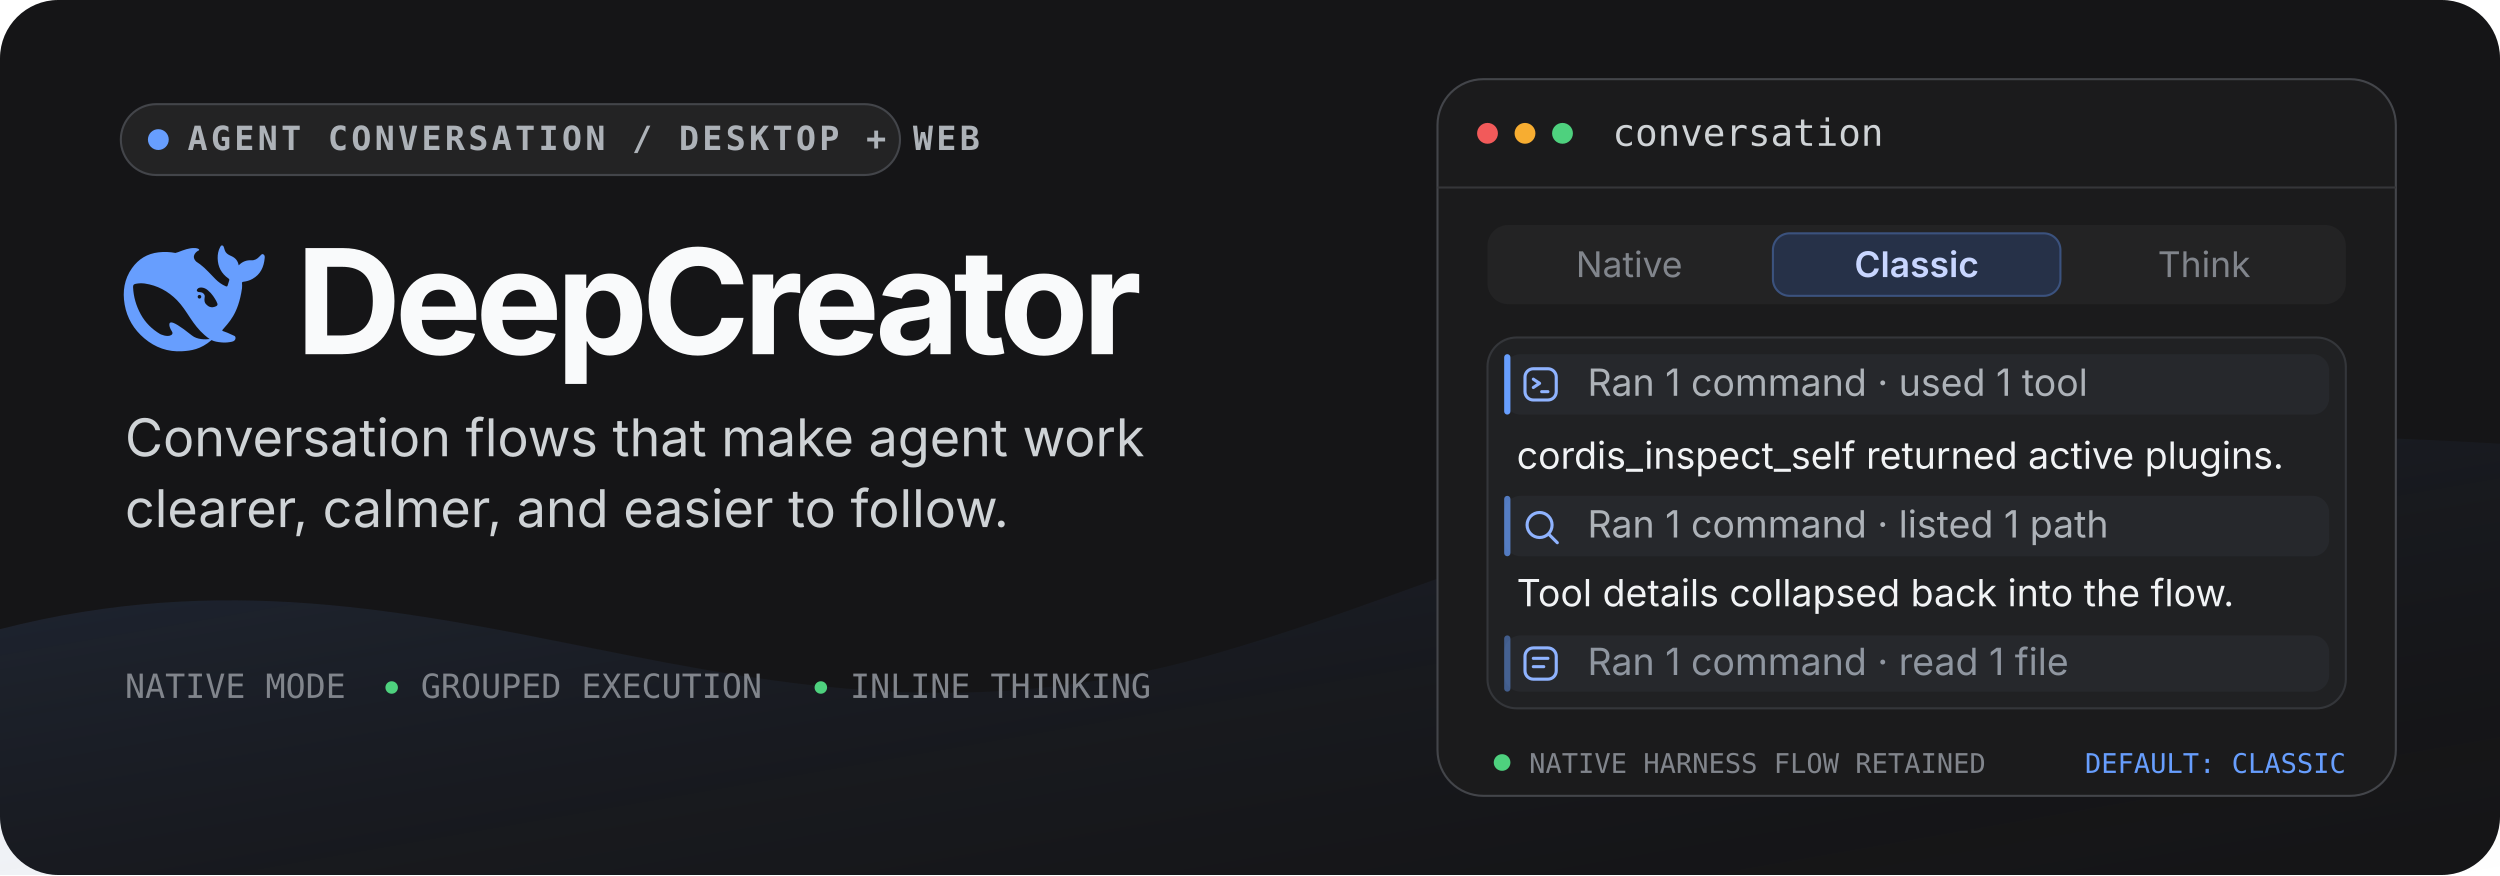
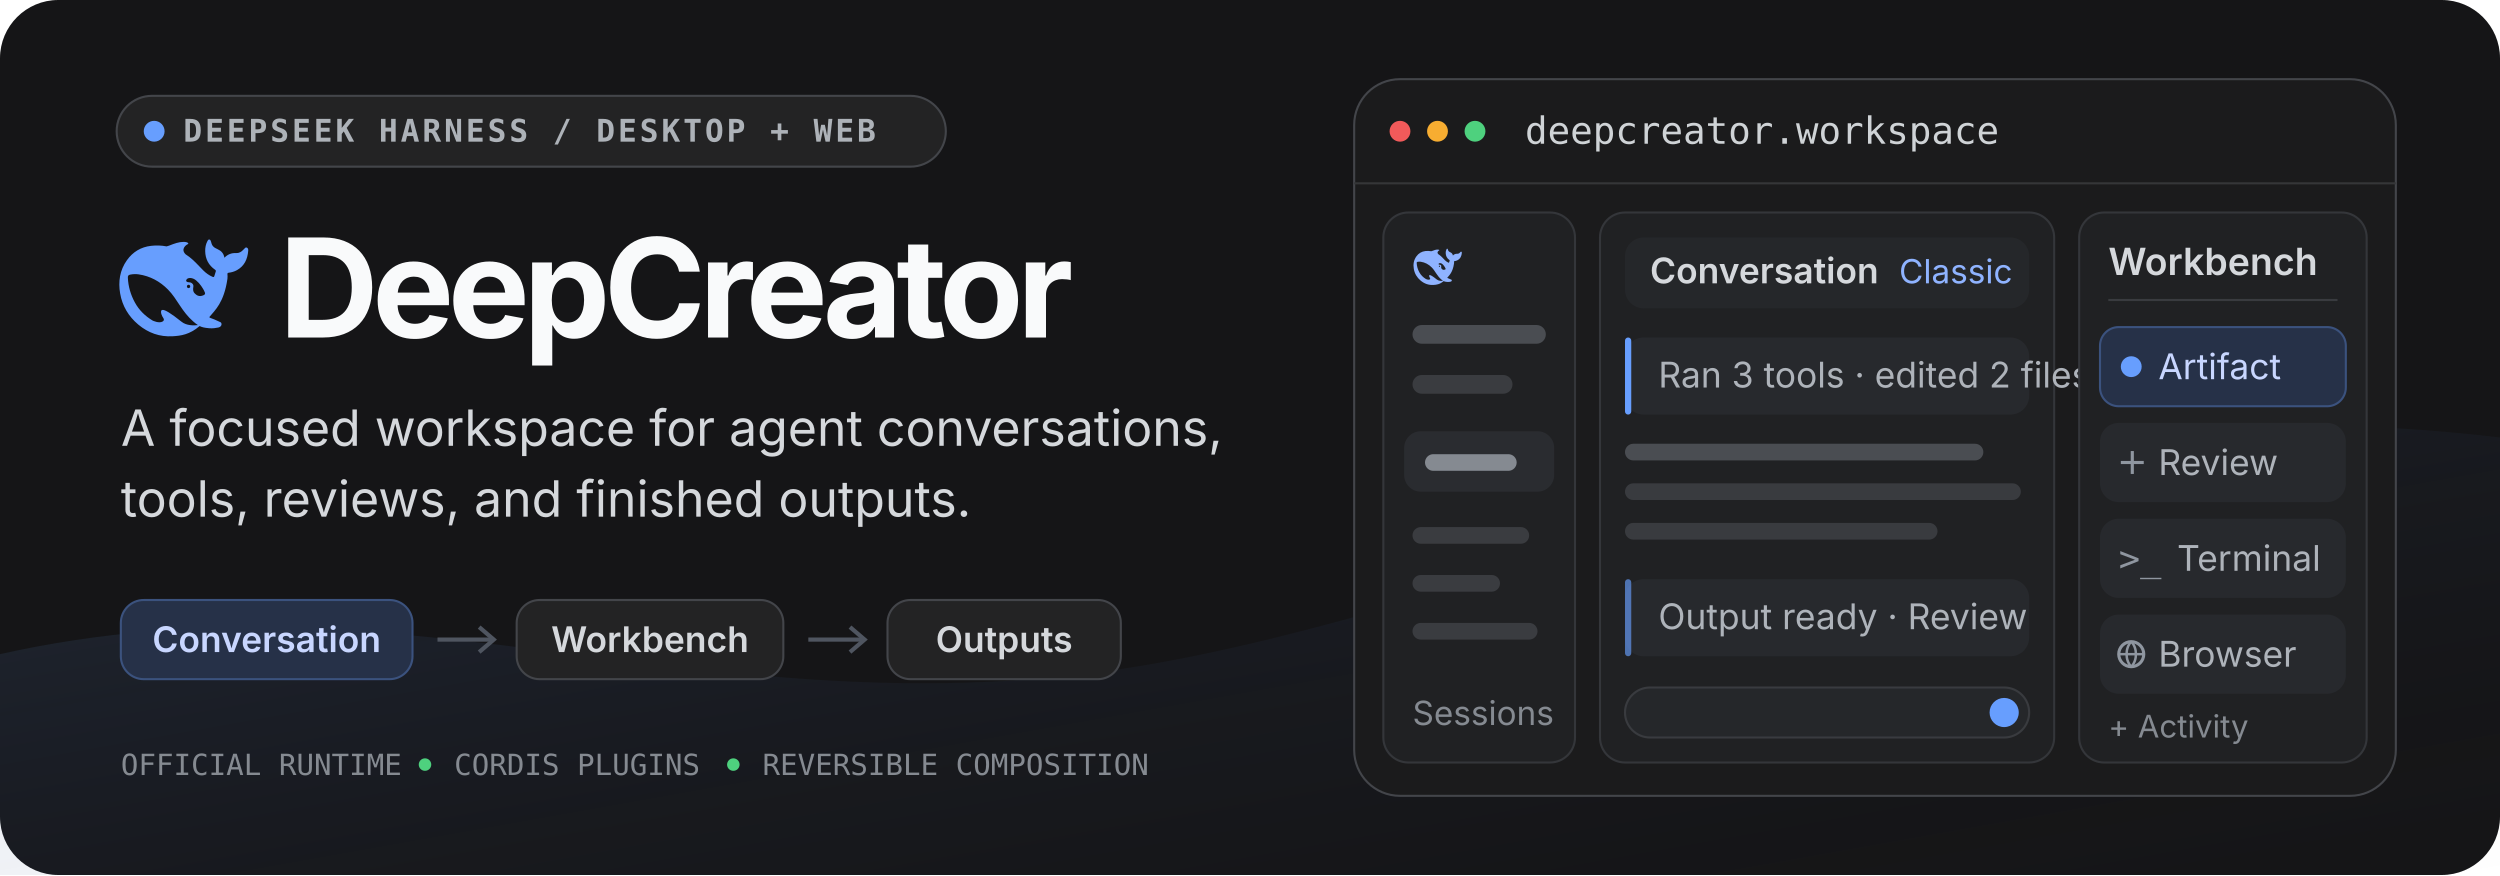
<svg xmlns="http://www.w3.org/2000/svg" width="1200" height="420" viewBox="0 0 1200 420" role="img" aria-labelledby="title desc">
  <defs>
    <linearGradient id="blue-wash" x1="0" y1="0" x2="1" y2="1">
      <stop offset="0" stop-color="#679efe" stop-opacity="0.16" />
      <stop offset="1" stop-color="#151517" stop-opacity="0" />
    </linearGradient>
    <symbol id="deepseek-whale" viewBox="0 0 50 50">
      <path d="M48.835 10.048C48.323 9.792 48.102 10.28 47.803 10.528C47.701 10.608 47.614 10.712 47.527 10.808C46.779 11.624 45.905 12.16 44.762 12.096C43.092 12 41.666 12.536 40.406 13.84C40.138 12.232 39.248 11.272 37.893 10.656C37.184 10.336 36.467 10.016 35.97 9.32C35.623 8.824 35.529 8.272 35.356 7.728C35.246 7.4 35.135 7.064 34.765 7.008C34.363 6.944 34.206 7.288 34.048 7.576C33.418 8.752 33.173 10.048 33.197 11.36C33.252 14.312 34.474 16.664 36.9 18.336C37.176 18.528 37.247 18.72 37.16 19C36.995 19.576 36.797 20.136 36.624 20.712C36.514 21.08 36.349 21.16 35.962 21C34.631 20.432 33.481 19.592 32.464 18.576C30.739 16.872 29.179 14.992 27.233 13.52C26.776 13.176 26.319 12.856 25.847 12.552C23.862 10.584 26.107 8.968 26.627 8.776C27.17 8.576 26.816 7.888 25.059 7.896C23.302 7.904 21.695 8.504 19.647 9.304C19.348 9.424 19.032 9.512 18.709 9.584C16.85 9.224 14.92 9.144 12.903 9.376C9.106 9.808 6.073 11.64 3.843 14.768C1.165 18.528 0.534 22.8 1.307 27.256C2.118 31.952 4.466 35.84 8.074 38.88C11.816 42.032 16.125 43.576 21.041 43.28C24.027 43.104 27.352 42.696 31.102 39.456C32.047 39.936 33.04 40.128 34.686 40.272C35.955 40.392 37.176 40.208 38.121 40.008C39.602 39.688 39.499 38.288 38.964 38.032C34.623 35.968 35.576 36.808 34.71 36.128C36.916 33.464 40.24 30.696 41.54 21.728C41.643 21.016 41.556 20.568 41.54 19.992C41.532 19.64 41.611 19.504 42.005 19.464C43.092 19.336 44.148 19.032 45.117 18.488C47.929 16.92 49.064 14.344 49.331 11.256C49.371 10.784 49.324 10.296 48.835 10.048ZM24.326 37.84C20.12 34.464 18.079 33.352 17.236 33.4C16.448 33.448 16.59 34.368 16.763 34.968C16.944 35.56 17.181 35.968 17.512 36.488C17.74 36.832 17.898 37.344 17.283 37.728C15.928 38.584 13.573 37.44 13.462 37.384C10.721 35.736 8.428 33.56 6.813 30.584C5.253 27.72 4.348 24.648 4.198 21.368C4.158 20.576 4.387 20.296 5.159 20.152C6.175 19.96 7.223 19.92 8.239 20.072C12.533 20.712 16.189 22.672 19.253 25.776C21.002 27.544 22.325 29.656 23.689 31.72C25.138 33.912 26.698 36 28.683 37.712C29.384 38.312 29.943 38.768 30.479 39.104C28.864 39.288 26.17 39.328 24.326 37.84ZM26.343 24.6C26.343 24.248 26.619 23.968 26.966 23.968C27.044 23.968 27.115 23.984 27.178 24.008C27.265 24.04 27.344 24.088 27.407 24.16C27.517 24.272 27.58 24.432 27.58 24.6C27.58 24.952 27.304 25.232 26.957 25.232C26.611 25.232 26.343 24.952 26.343 24.6ZM32.606 27.88C32.205 28.048 31.803 28.192 31.416 28.208C30.818 28.24 30.164 27.992 29.81 27.688C29.258 27.216 28.864 26.952 28.699 26.128C28.628 25.776 28.668 25.232 28.73 24.92C28.872 24.248 28.714 23.816 28.25 23.424C27.872 23.104 27.391 23.016 26.863 23.016C26.666 23.016 26.485 22.928 26.351 22.856C26.13 22.744 25.949 22.464 26.123 22.12C26.178 22.008 26.446 21.736 26.509 21.688C27.226 21.272 28.053 21.408 28.817 21.72C29.526 22.016 30.061 22.56 30.834 23.328C31.622 24.256 31.763 24.512 32.212 25.208C32.567 25.752 32.89 26.312 33.11 26.952C33.245 27.352 33.071 27.68 32.606 27.88Z" fill="currentColor" />
    </symbol>
  </defs>
  <rect width="1200" height="420" rx="28" fill="#151517" />
-   <path d="M0 302C214 247 356 378 579 315C739 270 834 191 1200 213V420H0Z" fill="url(#blue-wash)" />
-   <g id="title-block" transform="translate(58 50)">
-     <g font-family="ui-monospace, SFMono-Regular, Menlo, Consolas, monospace" font-size="16" font-weight="600" letter-spacing="1.6">
-       <rect width="374" height="34" rx="17" fill="#232324" stroke="#43454a" />
+   <path d="M0 314C196 270 348 356 557 318C744 284 930 178 1200 210V420H0Z" fill="url(#blue-wash)" />
+   <g id="title-block" transform="translate(56 46)">
+     <g font-family="ui-monospace, SFMono-Regular, Menlo, Consolas, monospace" font-size="15" font-weight="600" letter-spacing="1.4">
+       <rect width="398" height="34" rx="17" fill="#232324" stroke="#43454a" />
      <circle cx="18" cy="17" r="5" fill="#679efe" />
-       <text x="32" y="22" fill="#adb2b8">AGENT CONVERSATION / DESKTOP + WEB</text>
+       <text x="32" y="22" fill="#adb2b8">DEEPSEEK HARNESS / DESKTOP + WEB</text>
    </g>
-     <use href="#deepseek-whale" x="0" y="58" width="70" height="70" color="#679efe" />
-     <text x="84" y="120" fill="#f9fafb" font-family="-apple-system, BlinkMacSystemFont, 'Segoe UI', 'PingFang SC', sans-serif" font-size="70" font-weight="700" letter-spacing="-3">DeepCreator</text>
-     <text x="2" y="169" fill="#cfd3d6" font-family="-apple-system, BlinkMacSystemFont, 'Segoe UI', 'PingFang SC', sans-serif" font-size="25">Conversation flows that make agent work</text>
-     <text x="2" y="203" fill="#cfd3d6" font-family="-apple-system, BlinkMacSystemFont, 'Segoe UI', 'PingFang SC', sans-serif" font-size="25">clearer, calmer, and easier to follow.</text>
-     <g transform="translate(2 285)" font-family="ui-monospace, SFMono-Regular, Menlo, Consolas, monospace" font-size="16" fill="#81858c">
-       <text x="0" y="0">NATIVE MODE</text>
-       <circle cx="128" cy="-5" r="3" fill="#4ed17e" />
-       <text x="142" y="0">GROUPED EXECUTION</text>
-       <circle cx="334" cy="-5" r="3" fill="#4ed17e" />
-       <text x="348" y="0">INLINE THINKING</text>
+     <use href="#deepseek-whale" x="0" y="60" width="64" height="64" color="#679efe" />
+     <text x="78" y="116" fill="#f9fafb" font-family="-apple-system, BlinkMacSystemFont, 'Segoe UI', 'PingFang SC', sans-serif" font-size="66" font-weight="700" letter-spacing="-3">DeepCreator</text>
+     <text x="2" y="168" fill="#d5d8dc" font-family="-apple-system, BlinkMacSystemFont, 'Segoe UI', 'PingFang SC', sans-serif" font-size="24">A focused workspace for agent conversations,</text>
+     <text x="2" y="202" fill="#d5d8dc" font-family="-apple-system, BlinkMacSystemFont, 'Segoe UI', 'PingFang SC', sans-serif" font-size="24">tools, reviews, and finished outputs.</text>
+     <g transform="translate(2 242)" font-family="-apple-system, BlinkMacSystemFont, 'Segoe UI', sans-serif" font-size="17" font-weight="600">
+       <rect width="140" height="38" rx="11" fill="#263148" stroke="#3b527e" />
+       <text x="70" y="25" text-anchor="middle" fill="#c8d6ff">Conversation</text>
+       <path d="M152 19h26" stroke="#4f5560" stroke-width="2" />
+       <path d="m172 13 7 6-7 6" fill="none" stroke="#4f5560" stroke-width="2" />
+       <rect x="190" width="128" height="38" rx="11" fill="#232324" stroke="#43454a" />
+       <text x="254" y="25" text-anchor="middle" fill="#d5d8dc">Workbench</text>
+       <path d="M330 19h26" stroke="#4f5560" stroke-width="2" />
+       <path d="m350 13 7 6-7 6" fill="none" stroke="#4f5560" stroke-width="2" />
+       <rect x="368" width="112" height="38" rx="11" fill="#232324" stroke="#43454a" />
+       <text x="424" y="25" text-anchor="middle" fill="#d5d8dc">Outputs</text>
+     </g>
+     <g transform="translate(2 326)" font-family="ui-monospace, SFMono-Regular, Menlo, Consolas, monospace" font-size="14" fill="#858a91">
+       <text x="0" y="0">OFFICIAL RUNTIME</text>
+       <circle cx="146" cy="-5" r="3" fill="#4ed17e" />
+       <text x="160" y="0">CORDIS PLUGINS</text>
+       <circle cx="294" cy="-5" r="3" fill="#4ed17e" />
+       <text x="308" y="0">REVERSIBLE COMPOSITION</text>
    </g>
  </g>
-   <g id="conversation-proof" transform="translate(690 38)">
-     <rect width="460" height="344" rx="22" fill="#1b1b1c" stroke="#43454a" />
-     <path d="M0 52H460" stroke="#353638" />
-     <circle cx="24" cy="26" r="5" fill="#f25a5a" />
-     <circle cx="42" cy="26" r="5" fill="#f7ad31" />
-     <circle cx="60" cy="26" r="5" fill="#4ed17e" />
-     <text x="84" y="32" fill="#cfd3d6" font-family="ui-monospace, SFMono-Regular, Menlo, Consolas, monospace" font-size="18">conversation</text>
-     <g transform="translate(24 70)" font-family="-apple-system, BlinkMacSystemFont, 'Segoe UI', 'PingFang SC', sans-serif">
-       <rect width="412" height="38" rx="10" fill="#232324" />
-       <g font-size="17" text-anchor="middle">
-         <text x="68" y="25" fill="#81858c">Native</text>
-         <rect x="137" y="4" width="138" height="30" rx="8" fill="#263148" stroke="#3b527e" />
-         <text x="206" y="25" fill="#c8d6ff" font-weight="600">Classic</text>
-         <text x="344" y="25" fill="#81858c">Think</text>
+   <g id="product-proof" transform="translate(650 38)" font-family="-apple-system, BlinkMacSystemFont, 'Segoe UI', 'PingFang SC', sans-serif">
+     <rect width="500" height="344" rx="22" fill="#1b1b1c" stroke="#43454a" />
+     <path d="M0 50H500" stroke="#353638" />
+     <circle cx="22" cy="25" r="5" fill="#f25a5a" />
+     <circle cx="40" cy="25" r="5" fill="#f7ad31" />
+     <circle cx="58" cy="25" r="5" fill="#4ed17e" />
+     <text x="82" y="31" fill="#cfd3d6" font-family="ui-monospace, SFMono-Regular, Menlo, Consolas, monospace" font-size="18">deepcreator.workspace</text>
+     <g transform="translate(14 64)">
+       <rect width="92" height="264" rx="12" fill="#202123" stroke="#34363a" />
+       <use href="#deepseek-whale" x="14" y="14" width="24" height="24" color="#8fb3ff" />
+       <rect x="14" y="54" width="64" height="9" rx="4.5" fill="#4a4d52" />
+       <rect x="14" y="78" width="48" height="9" rx="4.5" fill="#3a3c40" />
+       <rect x="10" y="105" width="72" height="29" rx="8" fill="#2a2c30" />
+       <rect x="20" y="116" width="44" height="8" rx="4" fill="#858a91" />
+       <rect x="14" y="151" width="56" height="8" rx="4" fill="#3a3c40" />
+       <rect x="14" y="174" width="42" height="8" rx="4" fill="#3a3c40" />
+       <rect x="14" y="197" width="60" height="8" rx="4" fill="#3a3c40" />
+       <text x="14" y="246" fill="#858a91" font-size="16">Sessions</text>
+     </g>
+     <g transform="translate(118 64)">
+       <rect width="218" height="264" rx="12" fill="#202123" stroke="#34363a" />
+       <rect x="12" y="12" width="194" height="34" rx="9" fill="#25272a" />
+       <text x="24" y="34" fill="#d5d8dc" font-size="17" font-weight="600">Conversation</text>
+       <text x="198" y="34" text-anchor="end" fill="#8fb3ff" font-size="16">Classic</text>
+       <rect x="12" y="60" width="194" height="37" rx="9" fill="#27292d" />
+       <rect x="12" y="60" width="3" height="37" rx="1.5" fill="#679efe" />
+       <text x="28" y="84" fill="#aeb3ba" font-size="17">Ran 3 tools · edited 2 files</text>
+       <rect x="12" y="111" width="172" height="8" rx="4" fill="#4a4d52" />
+       <rect x="12" y="130" width="190" height="8" rx="4" fill="#393b3f" />
+       <rect x="12" y="149" width="150" height="8" rx="4" fill="#393b3f" />
+       <rect x="12" y="176" width="194" height="37" rx="9" fill="#27292d" />
+       <rect x="12" y="176" width="3" height="37" rx="1.5" fill="#679efe" opacity=".65" />
+       <text x="28" y="200" fill="#aeb3ba" font-size="17">Output ready · Review</text>
+       <rect x="12" y="228" width="194" height="24" rx="12" fill="#25272a" stroke="#393b3f" />
+       <circle cx="194" cy="240" r="7" fill="#679efe" />
+     </g>
+     <g transform="translate(348 64)">
+       <rect width="138" height="264" rx="12" fill="#202123" stroke="#34363a" />
+       <text x="14" y="30" fill="#d5d8dc" font-size="18" font-weight="600">Workbench</text>
+       <path d="M14 42H124" stroke="#393b3f" />
+       <g font-size="17">
+         <rect x="10" y="55" width="118" height="38" rx="9" fill="#263148" stroke="#3b527e" />
+         <circle cx="25" cy="74" r="5" fill="#679efe" />
+         <text x="38" y="80" fill="#c8d6ff">Artifact</text>
+         <rect x="10" y="101" width="118" height="38" rx="9" fill="#27292d" />
+         <path d="M20 120h11M25.5 114.5v11" stroke="#8f96a0" stroke-width="1.5" />
+         <text x="38" y="126" fill="#aeb3ba">Review</text>
+         <rect x="10" y="147" width="118" height="38" rx="9" fill="#27292d" />
+         <text x="19" y="172" fill="#8f96a0" font-family="ui-monospace, SFMono-Regular, Menlo, monospace">&gt;_</text>
+         <text x="47" y="172" fill="#aeb3ba">Terminal</text>
+         <rect x="10" y="193" width="118" height="38" rx="9" fill="#27292d" />
+         <circle cx="25" cy="212" r="6" fill="none" stroke="#8f96a0" stroke-width="1.5" />
+         <path d="M19 212h12M25 206c3 3 3 9 0 12M25 206c-3 3-3 9 0 12" fill="none" stroke="#8f96a0" stroke-width="1.2" />
+         <text x="38" y="218" fill="#aeb3ba">Browser</text>
      </g>
-       <g transform="translate(0 54)">
-         <rect width="412" height="178" rx="14" fill="#202123" stroke="#34363a" />
-         <rect x="8" y="8" width="396" height="29" rx="8" fill="#26282c" />
-         <rect x="8" y="76" width="396" height="29" rx="8" fill="#26282c" />
-         <rect x="8" y="143" width="396" height="27" rx="8" fill="#26282c" />
-         <rect x="8" y="8" width="3" height="29" rx="1.5" fill="#679efe" />
-         <rect x="8" y="76" width="3" height="29" rx="1.5" fill="#679efe" opacity="0.72" />
-         <rect x="8" y="143" width="3" height="27" rx="1.5" fill="#679efe" opacity="0.48" />
-         <g fill="none" stroke="#8fb3ff" stroke-width="1.5" stroke-linecap="round" stroke-linejoin="round">
-           <rect x="18" y="15" width="15" height="15" rx="4" />
-           <path d="M22 20l3 2-3 2M26 26h3" />
-           <circle cx="25" cy="90" r="6" />
-           <path d="M29.5 94.5l4 4" />
-           <rect x="18" y="149" width="15" height="15" rx="4" />
-           <path d="M22 154h7M22 158h5" />
-         </g>
-         <g font-size="18">
-           <text x="48" y="28" fill="#adb2b8">Ran 1 command · used 1 tool</text>
-           <text x="14" y="63" fill="#f1f3f5">cordis_inspect_self returned active plugins.</text>
-           <text x="48" y="96" fill="#adb2b8">Ran 1 command · listed 1 path</text>
-           <text x="14" y="129" fill="#f1f3f5">Tool details collapsed back into the flow.</text>
-           <text x="48" y="162" fill="#8f96a0">Ran 1 command · read 1 file</text>
-         </g>
-       </g>
-       <g transform="translate(0 251)" font-family="ui-monospace, SFMono-Regular, Menlo, Consolas, monospace" font-size="13">
-         <circle cx="7" cy="7" r="4" fill="#4ed17e" />
-         <text x="20" y="12" fill="#81858c">NATIVE HARNESS FLOW RETAINED</text>
-         <text x="412" y="12" text-anchor="end" fill="#679efe">DEFAULT: CLASSIC</text>
-       </g>
+       <text x="14" y="252" fill="#858a91" font-size="15">+ Activity</text>
    </g>
  </g>
</svg>
